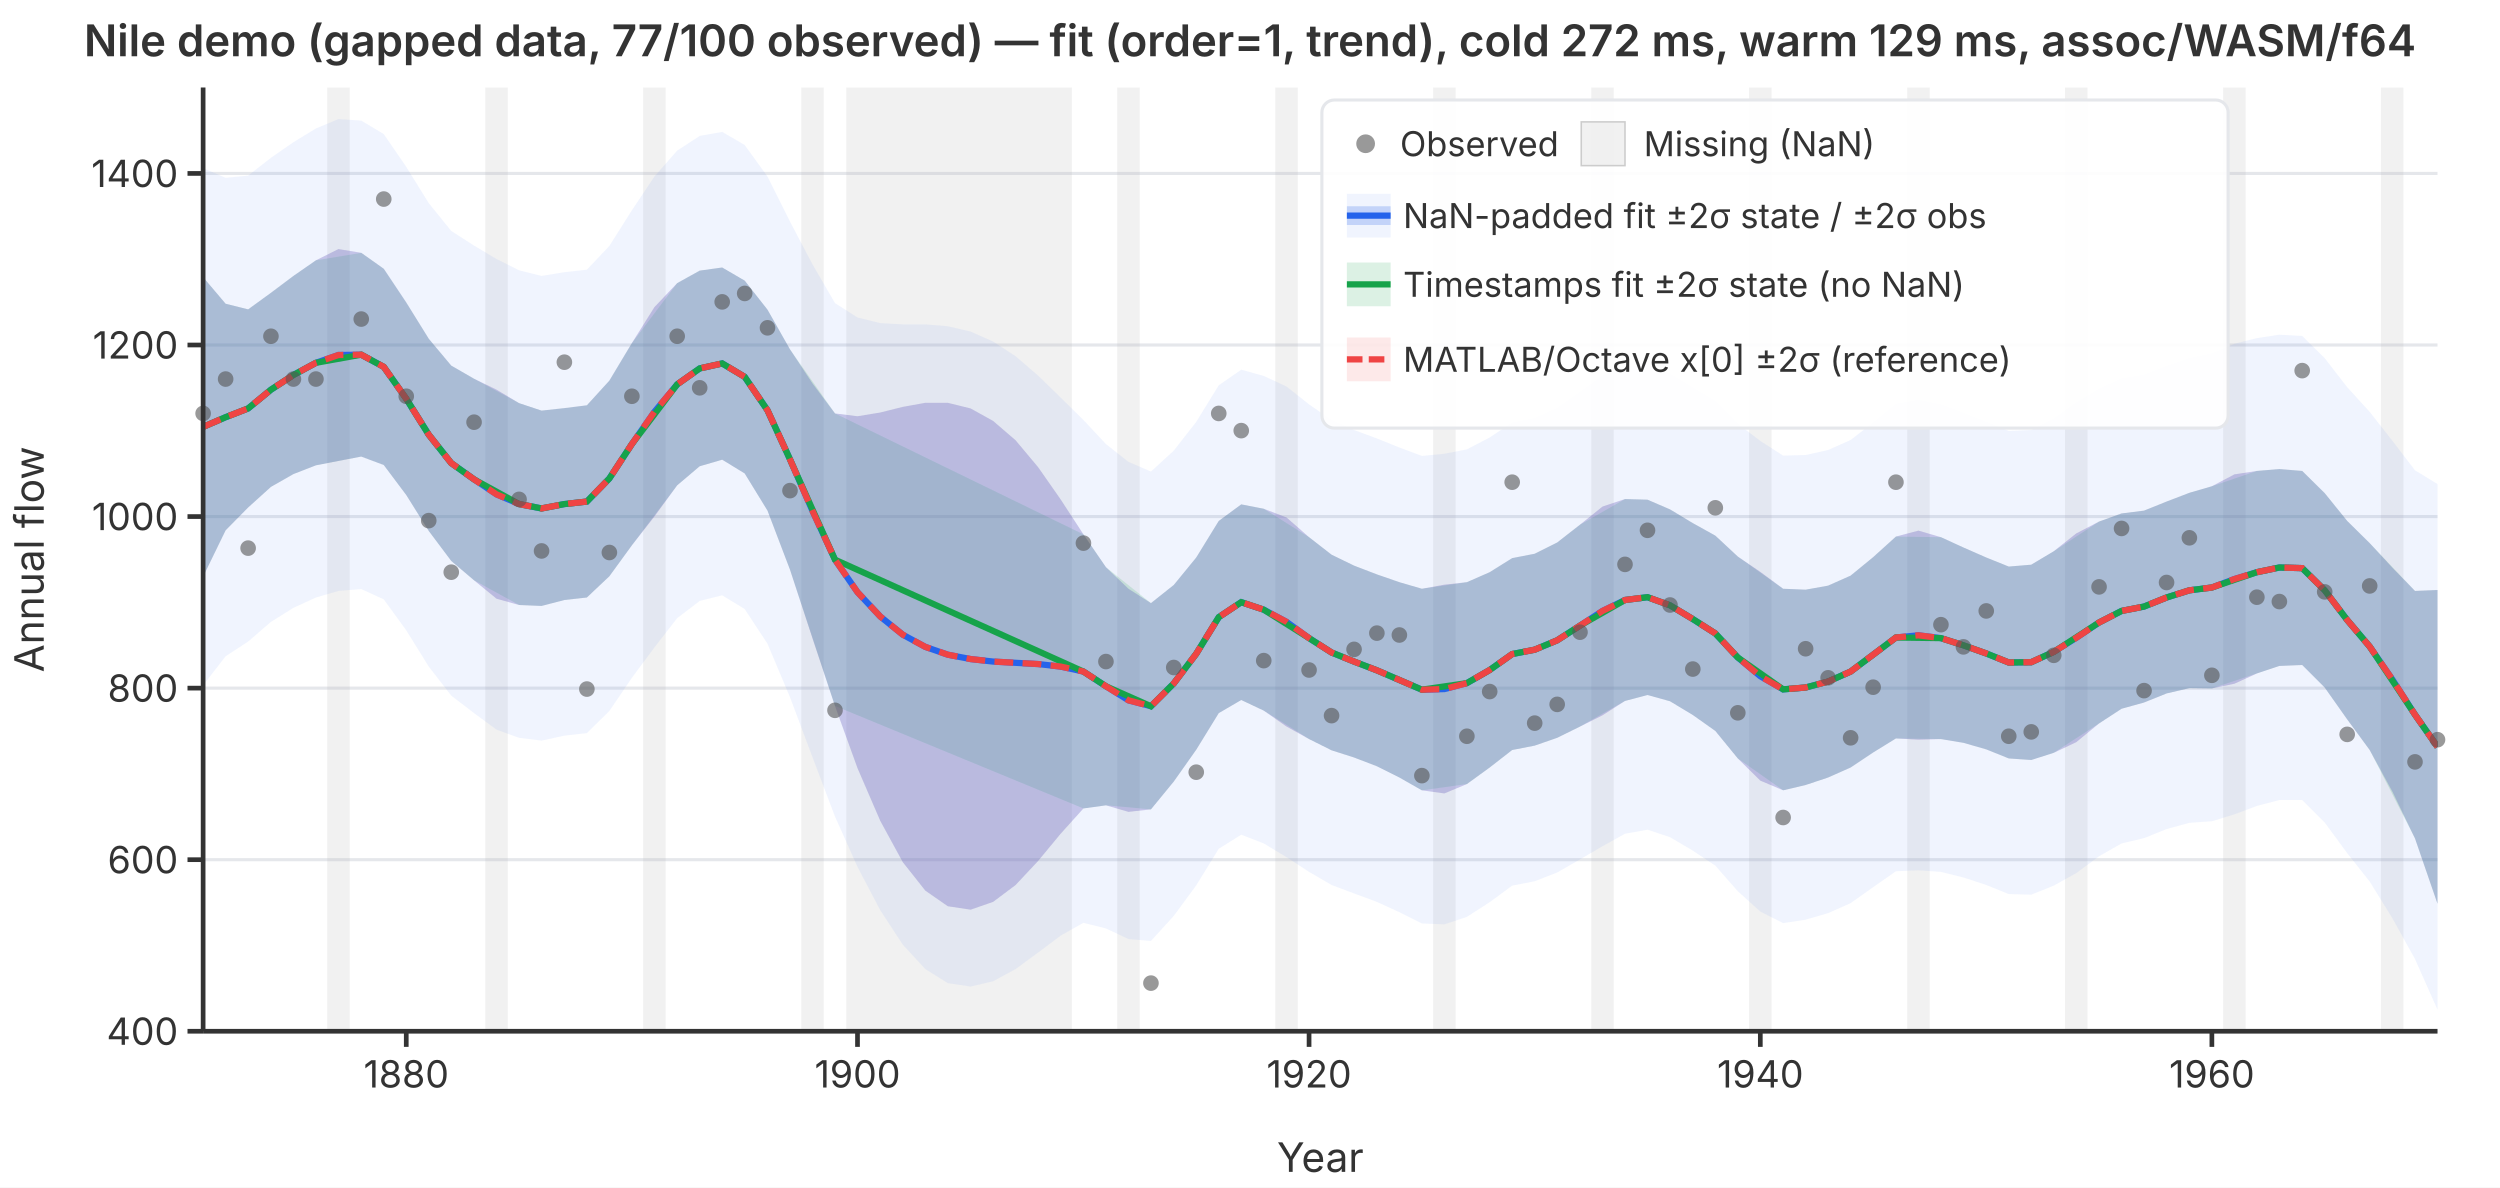
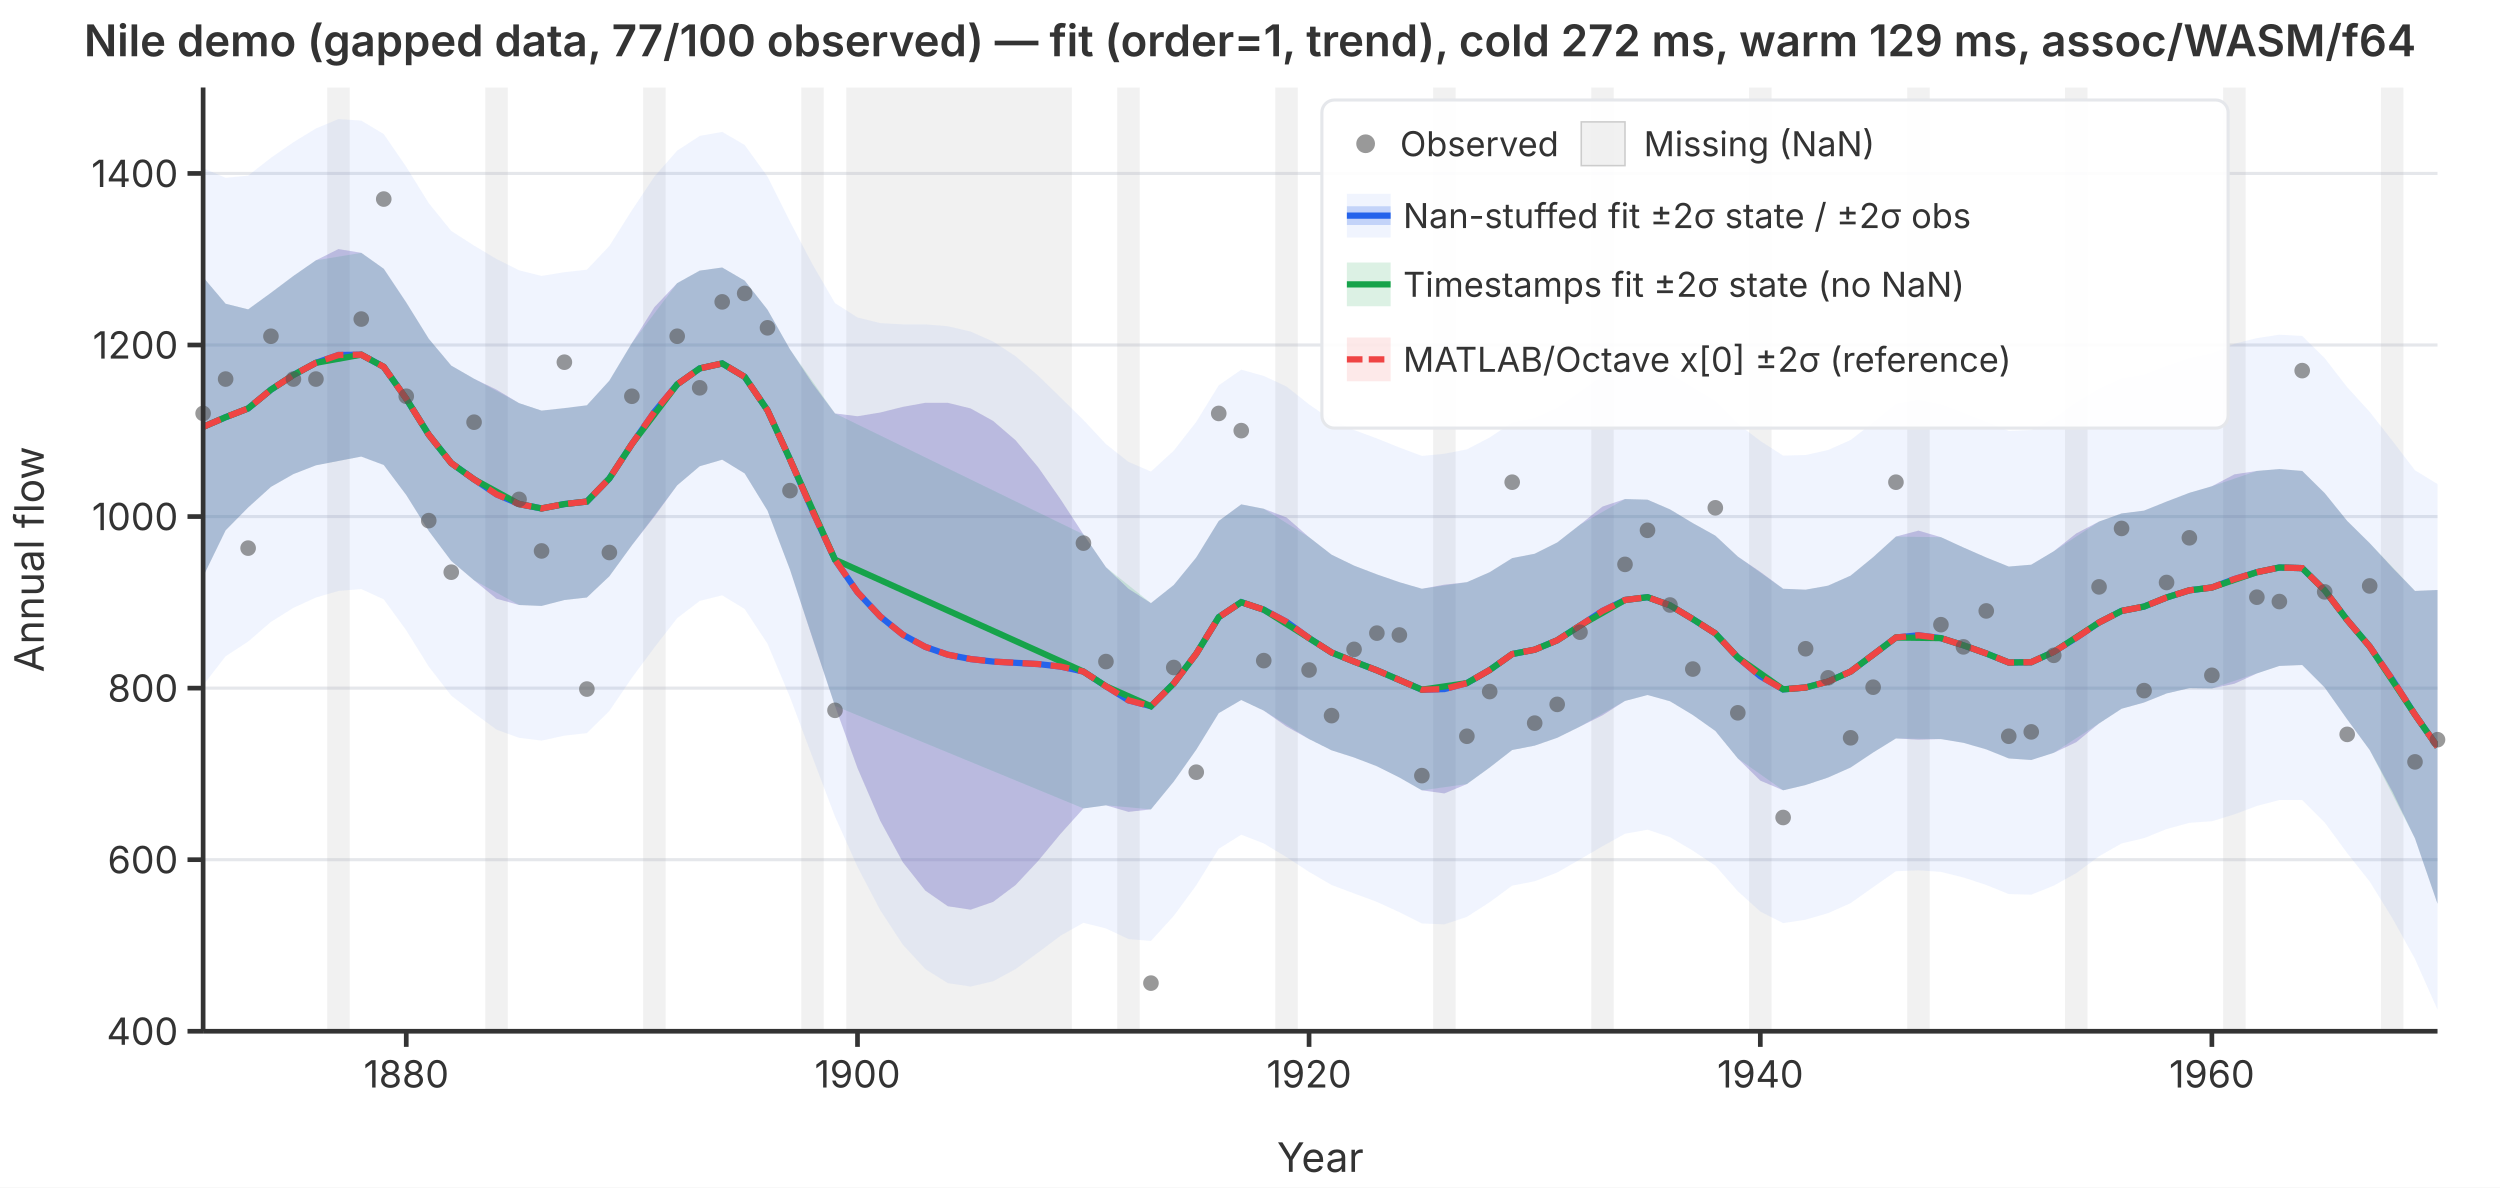
<svg xmlns="http://www.w3.org/2000/svg" viewBox="0 0 800 380" font-family="system-ui,-apple-system,sans-serif" font-size="12">
  <rect width="800" height="380" fill="white" />
  <defs>
    <clipPath id="plot-clip">
      <rect x="65" y="28" width="715" height="302" />
    </clipPath>
  </defs>
  <line x1="65" y1="330.0" x2="780" y2="330.0" stroke="#e5e7eb" stroke-width="1" />
  <line x1="65" y1="275.1" x2="780" y2="275.1" stroke="#e5e7eb" stroke-width="1" />
  <line x1="65" y1="220.2" x2="780" y2="220.2" stroke="#e5e7eb" stroke-width="1" />
  <line x1="65" y1="165.3" x2="780" y2="165.3" stroke="#e5e7eb" stroke-width="1" />
  <line x1="65" y1="110.4" x2="780" y2="110.4" stroke="#e5e7eb" stroke-width="1" />
  <line x1="65" y1="55.5" x2="780" y2="55.5" stroke="#e5e7eb" stroke-width="1" />
  <g clip-path="url(#plot-clip)">
    <rect x="104.7" y="28.0" width="7.2" height="302.0" fill="rgba(180,180,180,0.18)" />
    <rect x="155.3" y="28.0" width="7.2" height="302.0" fill="rgba(180,180,180,0.18)" />
    <rect x="205.8" y="28.0" width="7.2" height="302.0" fill="rgba(180,180,180,0.18)" />
    <rect x="256.4" y="28.0" width="7.2" height="302.0" fill="rgba(180,180,180,0.18)" />
    <rect x="270.8" y="28.0" width="72.2" height="302.0" fill="rgba(180,180,180,0.18)" />
    <rect x="357.5" y="28.0" width="7.2" height="302.0" fill="rgba(180,180,180,0.18)" />
    <rect x="408.1" y="28.0" width="7.2" height="302.0" fill="rgba(180,180,180,0.18)" />
    <rect x="458.6" y="28.0" width="7.2" height="302.0" fill="rgba(180,180,180,0.18)" />
    <rect x="509.2" y="28.0" width="7.2" height="302.0" fill="rgba(180,180,180,0.18)" />
    <rect x="559.7" y="28.0" width="7.2" height="302.0" fill="rgba(180,180,180,0.18)" />
    <rect x="610.3" y="28.0" width="7.2" height="302.0" fill="rgba(180,180,180,0.18)" />
    <rect x="660.8" y="28.0" width="7.2" height="302.0" fill="rgba(180,180,180,0.18)" />
    <rect x="711.4" y="28.0" width="7.2" height="302.0" fill="rgba(180,180,180,0.18)" />
    <rect x="761.9" y="28.0" width="7.2" height="302.0" fill="rgba(180,180,180,0.18)" />
    <path d="M65.0,53.8L72.2,56.9L79.4,56.2L86.7,50.5L93.9,45.5L101.1,41.1L108.3,38.1L115.6,38.6L122.8,42.9L130.0,53.4L137.2,65.0L144.4,73.9L151.7,78.6L158.9,82.9L166.1,86.5L173.3,88.3L180.6,87.1L187.8,86.3L195.0,78.7L202.2,67.3L209.4,56.5L216.7,48.2L223.9,43.5L231.1,42.2L238.3,46.4L245.6,56.5L252.8,70.9L260.0,84.6L267.2,97.0L274.4,101.6L281.7,103.4L288.9,103.8L296.1,103.8L303.3,104.4L310.6,106.1L317.8,109.3L325.0,114.0L332.2,120.2L339.4,127.2L346.7,134.4L353.9,142.1L361.1,147.8L368.3,150.9L375.6,144.2L382.8,135.0L390.0,123.3L397.2,118.3L404.4,120.3L411.7,123.7L418.9,129.4L426.1,134.4L433.3,137.6L440.6,140.3L447.8,143.2L455.0,145.9L462.2,145.2L469.4,143.8L476.7,140.0L483.9,135.2L491.1,133.8L498.3,130.5L505.6,125.4L512.8,120.2L520.0,117.2L527.2,116.8L534.4,119.6L541.7,124.0L548.9,128.3L556.1,135.6L563.3,141.1L570.6,145.8L577.8,145.6L585.0,144.0L592.2,140.8L599.4,135.2L606.7,129.2L613.9,128.0L621.1,129.4L628.3,132.1L635.6,135.0L642.8,137.9L650.0,137.6L657.2,133.9L664.4,128.8L671.7,124.4L678.9,121.1L686.1,119.9L693.3,117.1L700.6,114.6L707.8,113.1L715.0,110.0L722.2,108.2L729.4,107.1L736.7,107.5L743.9,114.6L751.1,123.9L758.3,131.8L765.6,141.1L772.8,150.5L780.0,154.9L780.0,323.1L772.8,306.9L765.6,293.9L758.3,282.1L751.1,273.0L743.9,263.2L736.7,256.0L729.4,256.0L722.2,257.9L715.0,260.6L707.8,262.8L700.6,263.3L693.3,265.3L686.1,268.2L678.9,269.9L671.7,274.0L664.4,279.4L657.2,283.4L650.0,286.3L642.8,286.1L635.6,283.2L628.3,280.8L621.1,279.0L613.9,278.5L606.7,278.8L599.4,283.9L592.2,289.0L585.0,292.2L577.8,294.3L570.6,295.4L563.3,291.7L556.1,285.2L548.9,277.0L541.7,272.2L534.4,267.9L527.2,265.5L520.0,266.8L512.8,270.8L505.6,275.0L498.3,279.2L491.1,282.0L483.9,283.4L476.7,288.7L469.4,293.4L462.2,295.8L455.0,295.5L447.8,291.9L440.6,288.6L433.3,285.9L426.1,283.2L418.9,279.0L411.7,274.3L404.4,269.9L397.2,267.1L390.0,271.6L382.8,283.3L375.6,293.1L368.3,301.1L361.1,300.5L353.9,297.1L346.7,295.3L339.4,299.4L332.2,304.8L325.0,310.1L317.8,314.0L310.6,315.7L303.3,314.6L296.1,310.1L288.9,302.3L281.7,291.3L274.4,277.4L267.2,261.3L260.0,242.3L252.8,223.1L245.6,206.0L238.3,194.9L231.1,190.5L223.9,192.3L216.7,197.8L209.4,207.2L202.2,216.9L195.0,227.5L187.8,234.6L180.6,235.4L173.3,237.0L166.1,236.1L158.9,233.5L151.7,228.2L144.4,222.6L137.2,213.3L130.0,201.7L122.8,191.8L115.6,188.5L108.3,189.1L101.1,191.2L93.9,194.5L86.7,199.0L79.4,205.3L72.2,210.0L65.0,219.3Z" fill="rgba(37,99,235,0.07)" stroke="none" />
    <path d="M65.0,88.7L72.2,97.2L79.4,99.0L86.7,93.7L93.9,88.3L101.1,83.3L108.3,79.7L115.6,80.9L122.8,86.0L130.0,96.8L137.2,108.4L144.4,117.0L151.7,121.2L158.9,124.7L166.1,129.0L173.3,131.4L180.6,130.6L187.8,129.7L195.0,121.8L202.2,109.8L209.4,98.3L216.7,90.6L223.9,86.6L231.1,85.6L238.3,89.8L245.6,99.1L252.8,111.8L260.0,122.7L267.2,132.3L274.4,133.2L281.7,132.0L288.9,130.2L296.1,128.9L303.3,128.9L310.6,130.7L317.8,134.7L325.0,140.9L332.2,149.5L339.4,159.8L346.7,171.0L353.9,181.5L361.1,188.4L368.3,193.0L375.6,187.2L382.8,178.4L390.0,166.7L397.2,161.4L404.4,162.8L411.7,165.6L418.9,171.9L426.1,177.5L433.3,181.0L440.6,183.8L447.8,186.3L455.0,188.4L462.2,187.1L469.4,186.3L476.7,183.1L483.9,178.6L491.1,177.2L498.3,173.6L505.6,167.9L512.8,162.1L520.0,159.7L527.2,159.9L534.4,163.0L541.7,167.4L548.9,171.4L556.1,178.1L563.3,183.0L570.6,188.4L577.8,188.7L585.0,187.4L592.2,184.2L599.4,178.3L606.7,171.7L613.9,169.8L621.1,171.9L628.3,175.2L635.6,178.4L642.8,181.3L650.0,180.7L657.2,176.4L664.4,170.7L671.7,166.9L678.9,164.3L686.1,163.4L693.3,160.5L700.6,157.7L707.8,155.6L715.0,151.8L722.2,150.7L729.4,150.1L736.7,150.7L743.9,157.8L751.1,166.7L758.3,173.8L765.6,181.7L772.8,189.1L780.0,188.8L780.0,289.2L772.8,268.3L765.6,253.4L758.3,240.0L751.1,230.2L743.9,220.0L736.7,212.8L729.4,213.1L722.2,215.5L715.0,218.8L707.8,220.3L700.6,220.2L693.3,221.9L686.1,224.8L678.9,226.8L671.7,231.5L664.4,237.5L657.2,240.9L650.0,243.2L642.8,242.7L635.6,239.8L628.3,237.7L621.1,236.5L613.9,236.7L606.7,236.3L599.4,240.8L592.2,245.6L585.0,248.8L577.8,251.2L570.6,252.9L563.3,249.8L556.1,242.7L548.9,233.9L541.7,228.8L534.4,224.4L527.2,222.4L520.0,224.3L512.8,228.9L505.6,232.5L498.3,236.1L491.1,238.6L483.9,240.0L476.7,245.6L469.4,250.9L462.2,253.9L455.0,252.9L447.8,248.8L440.6,245.2L433.3,242.4L426.1,240.1L418.9,236.5L411.7,232.5L404.4,227.4L397.2,224.0L390.0,228.2L382.8,239.9L375.6,250.1L368.3,259.0L361.1,259.8L353.9,257.7L346.7,258.7L339.4,266.8L332.2,275.5L325.0,283.2L317.8,288.6L310.6,291.1L303.3,290.0L296.1,285.0L288.9,275.9L281.7,262.7L274.4,245.8L267.2,225.9L260.0,204.3L252.8,182.3L245.6,163.4L238.3,151.5L231.1,147.1L223.9,149.2L216.7,155.3L209.4,165.3L202.2,174.5L195.0,184.4L187.8,191.2L180.6,192.0L173.3,193.9L166.1,193.6L158.9,191.6L151.7,185.7L144.4,179.5L137.2,169.9L130.0,158.4L122.8,148.8L115.6,146.1L108.3,147.5L101.1,148.9L93.9,151.7L86.7,155.8L79.4,162.4L72.2,169.7L65.0,184.5Z" fill="rgba(239,68,68,0.12)" stroke="none" />
    <path d="M65.0,88.7L72.2,97.2L79.4,99.0L86.7,93.7L93.9,88.3L101.1,83.3L115.6,80.9L122.8,86.0L130.0,96.8L137.2,108.4L144.4,117.0L151.7,121.2L166.1,129.0L173.3,131.4L180.6,130.6L187.8,129.7L195.0,121.8L202.2,109.8L216.7,90.6L223.9,86.6L231.1,85.6L238.3,89.8L245.6,99.1L252.8,111.8L267.2,132.3L346.7,171.0L353.9,181.5L368.3,193.0L375.6,187.2L382.8,178.4L390.0,166.7L397.2,161.4L404.4,162.8L418.9,171.9L426.1,177.5L433.3,181.0L440.6,183.8L447.8,186.3L455.0,188.4L469.4,186.3L476.7,183.1L483.9,178.6L491.1,177.2L498.3,173.6L505.6,167.9L520.0,159.7L527.2,159.9L534.4,163.0L541.7,167.4L548.9,171.4L556.1,178.1L570.6,188.4L577.8,188.7L585.0,187.4L592.2,184.2L599.4,178.3L606.7,171.7L621.1,171.9L628.3,175.2L635.6,178.4L642.8,181.3L650.0,180.7L657.2,176.4L671.7,166.9L678.9,164.3L686.1,163.4L693.3,160.5L700.6,157.7L707.8,155.6L722.2,150.7L729.4,150.1L736.7,150.7L743.9,157.8L751.1,166.7L758.3,173.8L772.8,189.1L780.0,188.8L780.0,289.2L772.8,268.3L758.3,240.0L751.1,230.2L743.9,220.0L736.7,212.8L729.4,213.1L722.2,215.5L707.8,220.3L700.6,220.2L693.3,221.9L686.1,224.8L678.9,226.8L671.7,231.5L657.2,240.9L650.0,243.2L642.8,242.7L635.6,239.8L628.3,237.7L621.1,236.5L606.7,236.3L599.4,240.8L592.2,245.6L585.0,248.8L577.8,251.2L570.6,252.9L556.1,242.7L548.9,233.9L541.7,228.8L534.4,224.4L527.2,222.4L520.0,224.3L505.6,232.5L498.3,236.1L491.1,238.6L483.9,240.0L476.7,245.6L469.4,250.9L455.0,252.9L447.8,248.8L440.6,245.2L433.3,242.4L426.1,240.1L418.9,236.5L404.4,227.4L397.2,224.0L390.0,228.2L382.8,239.9L375.6,250.1L368.3,259.0L353.9,257.7L346.7,258.7L267.2,225.9L252.8,182.3L245.6,163.4L238.3,151.5L231.1,147.1L223.9,149.2L216.7,155.3L202.2,174.5L195.0,184.4L187.8,191.2L180.6,192.0L173.3,193.9L166.1,193.6L151.7,185.7L144.4,179.5L137.2,169.9L130.0,158.4L122.8,148.8L115.6,146.1L101.1,148.9L93.9,151.7L86.7,155.8L79.4,162.4L72.2,169.7L65.0,184.5Z" fill="rgba(22,163,74,0.15)" stroke="none" />
    <path d="M65.0,88.7L72.2,97.2L79.4,99.0L86.7,93.7L93.9,88.3L101.1,83.3L108.3,79.7L115.6,80.9L122.8,86.0L130.0,96.8L137.2,108.4L144.4,117.0L151.7,121.2L158.9,124.7L166.1,129.0L173.3,131.4L180.6,130.6L187.8,129.7L195.0,121.8L202.2,109.8L209.4,98.3L216.7,90.6L223.9,86.6L231.1,85.6L238.3,89.8L245.6,99.1L252.8,111.8L260.0,122.7L267.2,132.3L274.4,133.2L281.7,132.0L288.9,130.2L296.1,128.9L303.3,128.9L310.6,130.7L317.8,134.7L325.0,140.9L332.2,149.5L339.4,159.8L346.7,171.0L353.9,181.5L361.1,188.4L368.3,193.0L375.6,187.2L382.8,178.4L390.0,166.7L397.2,161.4L404.4,162.8L411.7,165.6L418.9,171.9L426.1,177.5L433.3,181.0L440.6,183.8L447.8,186.3L455.0,188.4L462.2,187.1L469.4,186.3L476.7,183.1L483.9,178.6L491.1,177.2L498.3,173.6L505.6,167.9L512.8,162.1L520.0,159.7L527.2,159.9L534.4,163.0L541.7,167.4L548.9,171.4L556.1,178.1L563.3,183.0L570.6,188.4L577.8,188.7L585.0,187.4L592.2,184.2L599.4,178.3L606.7,171.7L613.9,169.8L621.1,171.9L628.3,175.2L635.6,178.4L642.8,181.3L650.0,180.7L657.2,176.4L664.4,170.7L671.7,166.9L678.9,164.3L686.1,163.4L693.3,160.5L700.6,157.7L707.8,155.6L715.0,151.8L722.2,150.7L729.4,150.1L736.7,150.7L743.9,157.8L751.1,166.7L758.3,173.8L765.6,181.7L772.8,189.1L780.0,188.8L780.0,289.2L772.8,268.3L765.6,253.4L758.3,240.0L751.1,230.2L743.9,220.0L736.7,212.8L729.4,213.1L722.2,215.5L715.0,218.8L707.8,220.3L700.6,220.2L693.3,221.9L686.1,224.8L678.9,226.8L671.7,231.5L664.4,237.5L657.2,240.9L650.0,243.2L642.8,242.7L635.6,239.8L628.3,237.7L621.1,236.5L613.9,236.7L606.7,236.3L599.4,240.8L592.2,245.6L585.0,248.8L577.8,251.2L570.6,252.9L563.3,249.8L556.1,242.7L548.9,233.9L541.7,228.8L534.4,224.4L527.2,222.4L520.0,224.3L512.8,228.9L505.6,232.5L498.3,236.1L491.1,238.6L483.9,240.0L476.7,245.6L469.4,250.9L462.2,253.9L455.0,252.9L447.8,248.8L440.6,245.2L433.3,242.4L426.1,240.1L418.9,236.5L411.7,232.5L404.4,227.4L397.2,224.0L390.0,228.2L382.8,239.9L375.6,250.1L368.3,259.0L361.1,259.8L353.9,257.7L346.7,258.7L339.4,266.8L332.2,275.5L325.0,283.2L317.8,288.6L310.6,291.1L303.3,290.0L296.1,285.0L288.9,275.9L281.7,262.7L274.4,245.8L267.2,225.9L260.0,204.3L252.8,182.3L245.6,163.4L238.3,151.5L231.1,147.1L223.9,149.2L216.7,155.3L209.4,165.3L202.2,174.5L195.0,184.4L187.8,191.2L180.6,192.0L173.3,193.9L166.1,193.6L158.9,191.6L151.7,185.7L144.4,179.5L137.2,169.9L130.0,158.4L122.8,148.8L115.6,146.1L108.3,147.5L101.1,148.9L93.9,151.7L86.7,155.8L79.4,162.4L72.2,169.7L65.0,184.5Z" fill="rgba(37,99,235,0.22)" stroke="none" />
    <polyline points="65.0,136.6 72.2,133.5 79.4,130.7 86.7,124.7 93.9,120.0 101.1,116.1 108.3,113.6 115.6,113.5 122.8,117.4 130.0,127.6 137.2,139.1 144.4,148.2 151.7,153.4 158.9,158.2 166.1,161.3 173.3,162.7 180.6,161.3 187.8,160.5 195.0,153.1 202.2,142.1 209.4,131.8 216.7,123.0 223.9,117.9 231.1,116.3 238.3,120.6 245.6,131.3 252.8,147.0 260.0,163.5 267.2,179.1 274.4,189.5 281.7,197.3 288.9,203.1 296.1,207.0 303.3,209.5 310.6,210.9 317.8,211.7 325.0,212.1 332.2,212.5 339.4,213.3 346.7,214.9 353.9,219.6 361.1,224.1 368.3,226.0 375.6,218.7 382.8,209.2 390.0,197.5 397.2,192.7 404.4,195.1 411.7,199.0 418.9,204.2 426.1,208.8 433.3,211.7 440.6,214.5 447.8,217.6 455.0,220.7 462.2,220.5 469.4,218.6 476.7,214.4 483.9,209.3 491.1,207.9 498.3,204.9 505.6,200.2 512.8,195.5 520.0,192.0 527.2,191.1 534.4,193.7 541.7,198.1 548.9,202.7 556.1,210.4 563.3,216.4 570.6,220.6 577.8,220.0 585.0,218.1 592.2,214.9 599.4,209.5 606.7,204.0 613.9,203.3 621.1,204.2 628.3,206.5 635.6,209.1 642.8,212.0 650.0,211.9 657.2,208.6 664.4,204.1 671.7,199.2 678.9,195.5 686.1,194.1 693.3,191.2 700.6,188.9 707.8,188.0 715.0,185.3 722.2,183.1 729.4,181.6 736.7,181.8 743.9,188.9 751.1,198.4 758.3,206.9 765.6,217.5 772.8,228.7 780.0,239.0" fill="none" stroke="#2563eb" stroke-width="2" />
    <polyline points="65.0,136.6 72.2,133.5 79.4,130.7 86.7,124.7 93.9,120.0 101.1,116.1 115.6,113.5 122.8,117.4 130.0,127.6 137.2,139.1 144.4,148.2 151.7,153.4 166.1,161.3 173.3,162.7 180.6,161.3 187.8,160.5 195.0,153.1 202.2,142.1 216.7,123.0 223.9,117.9 231.1,116.3 238.3,120.6 245.6,131.3 252.8,147.0 267.2,179.1 346.7,214.9 353.9,219.6 368.3,226.0 375.6,218.7 382.8,209.2 390.0,197.5 397.2,192.7 404.4,195.1 418.9,204.2 426.1,208.8 433.3,211.7 440.6,214.5 447.8,217.6 455.0,220.7 469.4,218.6 476.7,214.4 483.9,209.3 491.1,207.9 498.3,204.9 505.6,200.2 520.0,192.0 527.2,191.1 534.4,193.7 541.7,198.1 548.9,202.7 556.1,210.4 570.6,220.6 577.8,220.0 585.0,218.1 592.2,214.9 599.4,209.5 606.7,204.0 621.1,204.2 628.3,206.5 635.6,209.1 642.8,212.0 650.0,211.9 657.2,208.6 671.7,199.2 678.9,195.5 686.1,194.1 693.3,191.2 700.6,188.9 707.8,188.0 722.2,183.1 729.4,181.6 736.7,181.8 743.9,188.9 751.1,198.4 758.3,206.9 772.8,228.7 780.0,239.0" fill="none" stroke="#16a34a" stroke-width="2" />
    <polyline points="65.0,136.6 72.2,133.5 79.4,130.7 86.7,124.7 93.9,120.0 101.1,116.1 108.3,113.6 115.6,113.5 122.8,117.4 130.0,127.6 137.2,139.1 144.4,148.2 151.7,153.4 158.9,158.2 166.1,161.3 173.3,162.7 180.6,161.3 187.8,160.5 195.0,153.1 202.2,142.1 209.4,131.8 216.7,123.0 223.9,117.9 231.1,116.3 238.3,120.6 245.6,131.3 252.8,147.0 260.0,163.5 267.2,179.1 274.4,189.5 281.7,197.3 288.9,203.1 296.1,207.0 303.3,209.5 310.6,210.9 317.8,211.7 325.0,212.1 332.2,212.5 339.4,213.3 346.7,214.9 353.9,219.6 361.1,224.1 368.3,226.0 375.6,218.7 382.8,209.2 390.0,197.5 397.2,192.7 404.4,195.1 411.7,199.0 418.9,204.2 426.1,208.8 433.3,211.7 440.6,214.5 447.8,217.6 455.0,220.7 462.2,220.5 469.4,218.6 476.7,214.4 483.9,209.3 491.1,207.9 498.3,204.9 505.6,200.2 512.8,195.5 520.0,192.0 527.2,191.1 534.4,193.7 541.7,198.1 548.9,202.7 556.1,210.4 563.3,216.4 570.6,220.6 577.8,220.0 585.0,218.1 592.2,214.9 599.4,209.5 606.7,204.0 613.9,203.3 621.1,204.2 628.3,206.5 635.6,209.1 642.8,212.0 650.0,211.9 657.2,208.6 664.4,204.1 671.7,199.2 678.9,195.5 686.1,194.1 693.3,191.2 700.6,188.9 707.8,188.0 715.0,185.3 722.2,183.1 729.4,181.6 736.7,181.8 743.9,188.9 751.1,198.4 758.3,206.9 765.6,217.5 772.8,228.7 780.0,239.0" fill="none" stroke="#ef4444" stroke-width="2" stroke-dasharray="6,3" />
  </g>
  <circle cx="65.0" cy="132.3" r="2.5" fill="#555" opacity="0.6" />
  <circle cx="72.2" cy="121.3" r="2.5" fill="#555" opacity="0.6" />
  <circle cx="79.4" cy="175.4" r="2.5" fill="#555" opacity="0.6" />
  <circle cx="86.7" cy="107.6" r="2.5" fill="#555" opacity="0.6" />
  <circle cx="93.9" cy="121.3" r="2.5" fill="#555" opacity="0.6" />
  <circle cx="101.1" cy="121.3" r="2.5" fill="#555" opacity="0.6" />
  <circle cx="115.6" cy="102.1" r="2.5" fill="#555" opacity="0.6" />
  <circle cx="122.8" cy="63.7" r="2.5" fill="#555" opacity="0.6" />
  <circle cx="130.0" cy="126.8" r="2.5" fill="#555" opacity="0.6" />
  <circle cx="137.2" cy="166.6" r="2.5" fill="#555" opacity="0.6" />
  <circle cx="144.4" cy="183.1" r="2.5" fill="#555" opacity="0.6" />
  <circle cx="151.7" cy="135.1" r="2.5" fill="#555" opacity="0.6" />
  <circle cx="166.1" cy="159.8" r="2.5" fill="#555" opacity="0.6" />
  <circle cx="173.3" cy="176.3" r="2.5" fill="#555" opacity="0.6" />
  <circle cx="180.6" cy="115.9" r="2.5" fill="#555" opacity="0.6" />
  <circle cx="187.8" cy="220.5" r="2.5" fill="#555" opacity="0.6" />
  <circle cx="195.0" cy="176.8" r="2.5" fill="#555" opacity="0.6" />
  <circle cx="202.2" cy="126.8" r="2.5" fill="#555" opacity="0.6" />
  <circle cx="216.7" cy="107.6" r="2.5" fill="#555" opacity="0.6" />
  <circle cx="223.9" cy="124.1" r="2.5" fill="#555" opacity="0.6" />
  <circle cx="231.1" cy="96.6" r="2.5" fill="#555" opacity="0.6" />
  <circle cx="238.3" cy="93.9" r="2.5" fill="#555" opacity="0.6" />
  <circle cx="245.6" cy="104.9" r="2.5" fill="#555" opacity="0.6" />
  <circle cx="252.8" cy="157.0" r="2.5" fill="#555" opacity="0.6" />
  <circle cx="267.2" cy="227.3" r="2.5" fill="#555" opacity="0.6" />
  <circle cx="346.7" cy="173.8" r="2.5" fill="#555" opacity="0.6" />
  <circle cx="353.9" cy="211.7" r="2.5" fill="#555" opacity="0.6" />
  <circle cx="368.3" cy="314.6" r="2.5" fill="#555" opacity="0.6" />
  <circle cx="375.6" cy="213.6" r="2.5" fill="#555" opacity="0.6" />
  <circle cx="382.8" cy="247.1" r="2.5" fill="#555" opacity="0.6" />
  <circle cx="390.0" cy="132.3" r="2.5" fill="#555" opacity="0.6" />
  <circle cx="397.2" cy="137.8" r="2.5" fill="#555" opacity="0.6" />
  <circle cx="404.4" cy="211.4" r="2.5" fill="#555" opacity="0.6" />
  <circle cx="418.9" cy="214.4" r="2.5" fill="#555" opacity="0.6" />
  <circle cx="426.1" cy="229.0" r="2.5" fill="#555" opacity="0.6" />
  <circle cx="433.3" cy="207.8" r="2.5" fill="#555" opacity="0.6" />
  <circle cx="440.6" cy="202.6" r="2.5" fill="#555" opacity="0.6" />
  <circle cx="447.8" cy="203.2" r="2.5" fill="#555" opacity="0.6" />
  <circle cx="455.0" cy="248.2" r="2.5" fill="#555" opacity="0.6" />
  <circle cx="469.4" cy="235.6" r="2.5" fill="#555" opacity="0.6" />
  <circle cx="476.7" cy="221.3" r="2.5" fill="#555" opacity="0.6" />
  <circle cx="483.9" cy="154.3" r="2.5" fill="#555" opacity="0.6" />
  <circle cx="491.1" cy="231.4" r="2.5" fill="#555" opacity="0.6" />
  <circle cx="498.3" cy="225.4" r="2.5" fill="#555" opacity="0.6" />
  <circle cx="505.6" cy="202.3" r="2.5" fill="#555" opacity="0.6" />
  <circle cx="520.0" cy="180.6" r="2.5" fill="#555" opacity="0.6" />
  <circle cx="527.2" cy="169.7" r="2.5" fill="#555" opacity="0.6" />
  <circle cx="534.4" cy="193.6" r="2.5" fill="#555" opacity="0.6" />
  <circle cx="541.7" cy="214.1" r="2.5" fill="#555" opacity="0.6" />
  <circle cx="548.9" cy="162.5" r="2.5" fill="#555" opacity="0.6" />
  <circle cx="556.1" cy="228.1" r="2.5" fill="#555" opacity="0.6" />
  <circle cx="570.6" cy="261.6" r="2.5" fill="#555" opacity="0.6" />
  <circle cx="577.8" cy="207.6" r="2.5" fill="#555" opacity="0.6" />
  <circle cx="585.0" cy="216.9" r="2.5" fill="#555" opacity="0.6" />
  <circle cx="592.2" cy="236.1" r="2.5" fill="#555" opacity="0.6" />
  <circle cx="599.4" cy="219.9" r="2.5" fill="#555" opacity="0.6" />
  <circle cx="606.7" cy="154.3" r="2.5" fill="#555" opacity="0.6" />
  <circle cx="621.1" cy="199.9" r="2.5" fill="#555" opacity="0.6" />
  <circle cx="628.3" cy="207.0" r="2.5" fill="#555" opacity="0.6" />
  <circle cx="635.6" cy="195.5" r="2.5" fill="#555" opacity="0.6" />
  <circle cx="642.8" cy="235.6" r="2.5" fill="#555" opacity="0.6" />
  <circle cx="650.0" cy="234.2" r="2.5" fill="#555" opacity="0.6" />
  <circle cx="657.2" cy="209.7" r="2.5" fill="#555" opacity="0.6" />
  <circle cx="671.7" cy="187.8" r="2.5" fill="#555" opacity="0.6" />
  <circle cx="678.9" cy="169.1" r="2.5" fill="#555" opacity="0.6" />
  <circle cx="686.1" cy="221.0" r="2.5" fill="#555" opacity="0.6" />
  <circle cx="693.3" cy="186.4" r="2.5" fill="#555" opacity="0.6" />
  <circle cx="700.6" cy="172.1" r="2.5" fill="#555" opacity="0.6" />
  <circle cx="707.8" cy="216.1" r="2.5" fill="#555" opacity="0.6" />
  <circle cx="722.2" cy="191.1" r="2.5" fill="#555" opacity="0.6" />
  <circle cx="729.4" cy="192.5" r="2.5" fill="#555" opacity="0.6" />
  <circle cx="736.7" cy="118.6" r="2.5" fill="#555" opacity="0.6" />
  <circle cx="743.9" cy="189.4" r="2.5" fill="#555" opacity="0.6" />
  <circle cx="751.1" cy="235.0" r="2.5" fill="#555" opacity="0.6" />
  <circle cx="758.3" cy="187.5" r="2.5" fill="#555" opacity="0.6" />
  <circle cx="772.8" cy="243.8" r="2.5" fill="#555" opacity="0.6" />
  <circle cx="780.0" cy="236.7" r="2.5" fill="#555" opacity="0.6" />
  <line x1="65" y1="28" x2="65" y2="330" stroke="#333" stroke-width="1.5" />
  <line x1="65" y1="330" x2="780" y2="330" stroke="#333" stroke-width="1.5" />
  <line x1="60" y1="330.0" x2="65" y2="330.0" stroke="#333" stroke-width="1.5" />
  <text x="57" y="330.0" text-anchor="end" dominant-baseline="middle" fill="#333">400</text>
  <line x1="60" y1="275.1" x2="65" y2="275.1" stroke="#333" stroke-width="1.5" />
  <text x="57" y="275.1" text-anchor="end" dominant-baseline="middle" fill="#333">600</text>
  <line x1="60" y1="220.2" x2="65" y2="220.2" stroke="#333" stroke-width="1.5" />
  <text x="57" y="220.2" text-anchor="end" dominant-baseline="middle" fill="#333">800</text>
  <line x1="60" y1="165.3" x2="65" y2="165.3" stroke="#333" stroke-width="1.5" />
  <text x="57" y="165.3" text-anchor="end" dominant-baseline="middle" fill="#333">1000</text>
  <line x1="60" y1="110.4" x2="65" y2="110.4" stroke="#333" stroke-width="1.5" />
  <text x="57" y="110.4" text-anchor="end" dominant-baseline="middle" fill="#333">1200</text>
  <line x1="60" y1="55.5" x2="65" y2="55.5" stroke="#333" stroke-width="1.5" />
  <text x="57" y="55.5" text-anchor="end" dominant-baseline="middle" fill="#333">1400</text>
  <line x1="130.0" y1="330" x2="130.0" y2="335" stroke="#333" stroke-width="1.5" />
  <text x="130.0" y="348" text-anchor="middle" fill="#333">1880</text>
  <line x1="274.4" y1="330" x2="274.4" y2="335" stroke="#333" stroke-width="1.5" />
  <text x="274.4" y="348" text-anchor="middle" fill="#333">1900</text>
  <line x1="418.9" y1="330" x2="418.9" y2="335" stroke="#333" stroke-width="1.5" />
  <text x="418.9" y="348" text-anchor="middle" fill="#333">1920</text>
  <line x1="563.3" y1="330" x2="563.3" y2="335" stroke="#333" stroke-width="1.5" />
  <text x="563.3" y="348" text-anchor="middle" fill="#333">1940</text>
  <line x1="707.8" y1="330" x2="707.8" y2="335" stroke="#333" stroke-width="1.5" />
  <text x="707.8" y="348" text-anchor="middle" fill="#333">1960</text>
  <text x="422.5" y="375" text-anchor="middle" fill="#333" font-size="13">Year</text>
  <text x="14" y="179.0" text-anchor="middle" fill="#333" font-size="13" transform="rotate(-90,14,179.0)">Annual flow</text>
  <text x="400" y="18" text-anchor="middle" fill="#333" font-size="14" font-weight="600">Nile demo (gapped data, 77/100 observed) — fit (order=1, trend), cold 272 ms, warm 129 ms, assoc/WASM/f64</text>
  <rect x="423" y="32" width="290" height="105" rx="4" fill="rgba(255,255,255,0.92)" stroke="#e5e7eb" stroke-width="1" />
  <circle cx="437" cy="46" r="3" fill="#555" opacity="0.6" />
  <text x="448" y="46" dominant-baseline="middle" fill="#333" font-size="11">Observed</text>
  <rect x="506" y="39" width="14" height="14" fill="rgba(180,180,180,0.18)" stroke="#ccc" stroke-width="0.5" />
  <text x="526" y="46" dominant-baseline="middle" fill="#333" font-size="11">Missing (NaN)</text>
  <rect x="431" y="62" width="14" height="14" fill="rgba(37,99,235,0.07)" stroke="none" />
  <rect x="431" y="66" width="14" height="6" fill="rgba(37,99,235,0.22)" stroke="none" />
  <line x1="431" y1="69" x2="445" y2="69" stroke="#2563eb" stroke-width="2" />
-   <text x="449" y="69" dominant-baseline="middle" fill="#333" font-size="11">NaN-padded fit ±2σ state / ±2σ obs</text>
+   <text x="449" y="69" dominant-baseline="middle" fill="#333" font-size="11">Nan-stuffed fit ±2σ state / ±2σ obs</text>
  <rect x="431" y="84" width="14" height="14" fill="rgba(22,163,74,0.15)" stroke="none" />
  <line x1="431" y1="91" x2="445" y2="91" stroke="#16a34a" stroke-width="2" />
  <text x="449" y="91" dominant-baseline="middle" fill="#333" font-size="11">Timestamps fit ±2σ state (no NaN)</text>
  <rect x="431" y="108" width="14" height="14" fill="rgba(239,68,68,0.12)" stroke="none" />
  <line x1="431" y1="115" x2="445" y2="115" stroke="#ef4444" stroke-width="2" stroke-dasharray="5,2" />
  <text x="449" y="115" dominant-baseline="middle" fill="#333" font-size="11">MATLAB/Octave x[0] ±2σ (reference)</text>
</svg>
